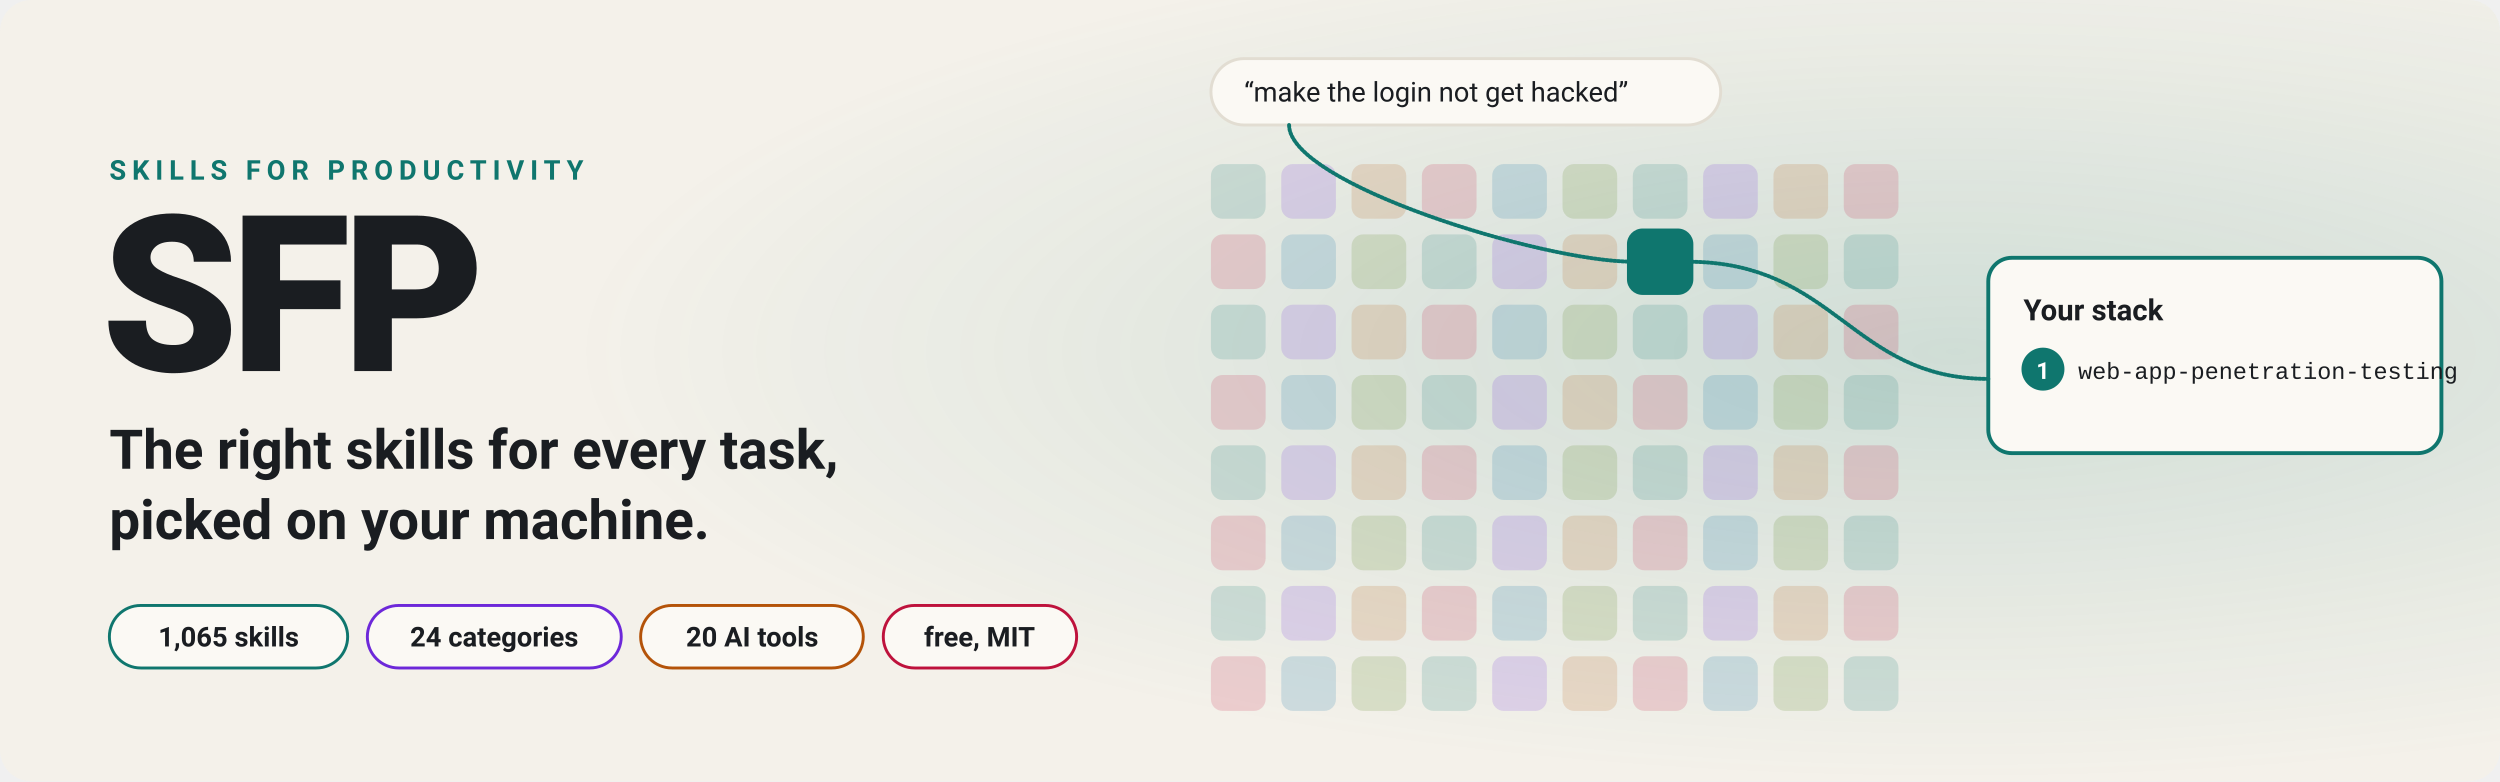
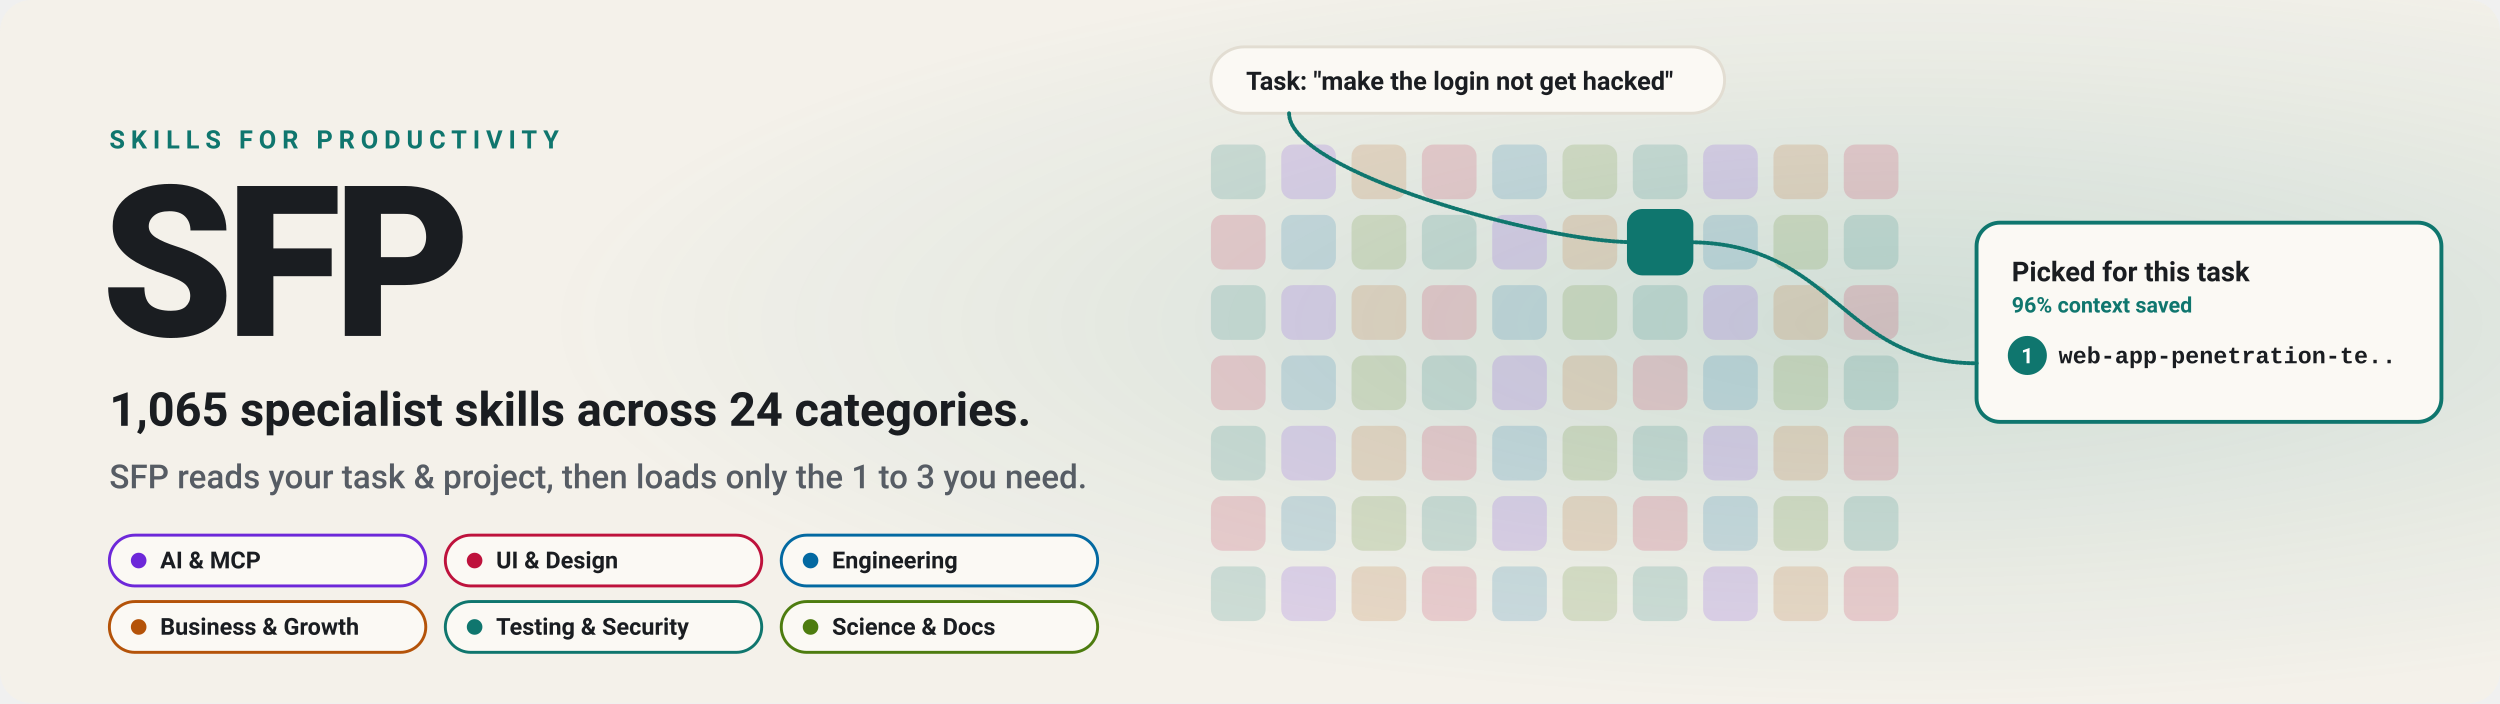
- <svg xmlns="http://www.w3.org/2000/svg" width="1280" height="400" viewBox="0 0 1280 400" role="img" aria-labelledby="t d">
+ <svg xmlns="http://www.w3.org/2000/svg" width="1280" height="360" viewBox="0 0 1280 360" role="img" aria-labelledby="t d">
  <style>
text{font-family:ui-sans-serif, system-ui, -apple-system, 'Segoe UI', Roboto, 'Helvetica Neue', Arial, sans-serif}
.mono{font-family:ui-monospace, SFMono-Regular, 'SF Mono', Menlo, Consolas, 'Liberation Mono', monospace}
.draw{stroke-dasharray:1;stroke-dashoffset:0;animation:draw 1.1s cubic-bezier(.23,1,.32,1) both}
.rise{animation:rise .7s cubic-bezier(.23,1,.32,1) both}
.fade{animation:fade .8s ease-out both}
.grow{transform-box:fill-box;transform-origin:left center;animation:grow 1.1s cubic-bezier(.23,1,.32,1) both}
.pop{transform-box:fill-box;transform-origin:center;animation:pop .5s cubic-bezier(.23,1,.32,1) both}
.glow{animation:glow 2.6s ease-in-out infinite}
.blink{animation:blink 1s steps(1) infinite}
@keyframes draw{from{stroke-dashoffset:1}to{stroke-dashoffset:0}}
@keyframes rise{from{opacity:0;transform:translateY(10px)}to{opacity:1;transform:none}}
@keyframes fade{from{opacity:0}to{opacity:1}}
@keyframes grow{from{transform:scaleX(0)}to{transform:scaleX(1)}}
@keyframes pop{from{opacity:0;transform:scale(.6)}to{opacity:1;transform:scale(1)}}
@keyframes glow{0%,100%{opacity:.45}50%{opacity:1}}
@keyframes blink{0%{opacity:1}50%{opacity:0}}
@media (prefers-reduced-motion:reduce){*{animation:none!important}.pulse,.cover{display:none}}
</style>
-   <rect width="1280" height="400" rx="16" fill="#f4f1ea" />
+   <rect width="1280" height="360" rx="16" fill="#f4f1ea" />
  <defs>
-     <radialGradient id="g" cx="78%" cy="45%" r="55%">
+     <radialGradient id="g" cx="76%" cy="46%" r="54%">
      <stop offset="0" stop-color="#0f766e" stop-opacity="0.16" />
      <stop offset="1" stop-color="#0f766e" stop-opacity="0" />
    </radialGradient>
  </defs>
-   <rect width="1280" height="400" rx="16" fill="url(#g)" />
-   <text x="56" y="92" font-size="14" font-weight="700" fill="#0f766e" text-anchor="start" class="rise" letter-spacing="3">SKILLS FOR PRODUCTIVITY</text>
-   <text x="52" y="190" font-size="112" font-weight="800" fill="#1a1d21" text-anchor="start" class="rise" style="animation-delay:0.08s" letter-spacing="-4">SFP</text>
-   <text x="56" y="240" font-size="28" font-weight="600" fill="#1a1d21" text-anchor="start" class="rise" style="animation-delay:0.18s">The right skills for every task,</text>
-   <text x="56" y="276" font-size="28" font-weight="600" fill="#1a1d21" text-anchor="start" class="rise" style="animation-delay:0.24s">picked on your machine.</text>
-   <g class="rise" style="animation-delay:0.40s">
-     <rect x="56" y="310" width="122" height="32" rx="16" fill="#fbf9f4" stroke="#0f766e" stroke-width="1.5" />
-     <text x="117.04" y="331" font-size="14" font-weight="600" fill="#1a1d21" text-anchor="middle">1,065 skills</text>
+   <rect width="1280" height="360" rx="16" fill="url(#g)" />
+   <text x="56" y="76" font-size="13" font-weight="700" fill="#0f766e" text-anchor="start" class="rise" letter-spacing="3">SKILLS FOR PRODUCTIVITY</text>
+   <text x="52" y="172" font-size="108" font-weight="800" fill="#1a1d21" text-anchor="start" class="rise" style="animation-delay:0.08s" letter-spacing="-4">SFP</text>
+   <text x="56" y="218" font-size="24" font-weight="700" fill="#1a1d21" text-anchor="start" class="rise" style="animation-delay:0.16s">1,065 specialist skills across 24 categories.</text>
+   <text x="56" y="250" font-size="17" font-weight="500" fill="#565c64" text-anchor="start" class="rise" style="animation-delay:0.22s">SFP reads your task &amp; project, then loads only the 1 to 3 you need.</text>
+   <g class="rise" style="animation-delay:0.32s">
+     <rect x="56" y="274" width="162" height="26" rx="13" fill="#fbf9f4" stroke="#6d28d9" stroke-width="1.5" />
+     <circle cx="71" cy="287" r="4" fill="#6d28d9" />
+     <text x="82" y="291" font-size="12" font-weight="600" fill="#1a1d21" text-anchor="start">AI &amp; MCP</text>
  </g>
-   <g class="rise" style="animation-delay:0.48s">
-     <rect x="188.08" y="310" width="130" height="32" rx="16" fill="#fbf9f4" stroke="#6d28d9" stroke-width="1.5" />
-     <text x="253.04" y="331" font-size="14" font-weight="600" fill="#1a1d21" text-anchor="middle">24 categories</text>
+   <g class="rise" style="animation-delay:0.38s">
+     <rect x="228" y="274" width="162" height="26" rx="13" fill="#fbf9f4" stroke="#be123c" stroke-width="1.5" />
+     <circle cx="243" cy="287" r="4" fill="#be123c" />
+     <text x="254" y="291" font-size="12" font-weight="600" fill="#1a1d21" text-anchor="start">UI &amp; Design</text>
+   </g>
+   <g class="rise" style="animation-delay:0.44s">
+     <rect x="400" y="274" width="162" height="26" rx="13" fill="#fbf9f4" stroke="#0369a1" stroke-width="1.5" />
+     <circle cx="415" cy="287" r="4" fill="#0369a1" />
+     <text x="426" y="291" font-size="12" font-weight="600" fill="#1a1d21" text-anchor="start">Engineering</text>
+   </g>
+   <g class="rise" style="animation-delay:0.50s">
+     <rect x="56" y="308" width="162" height="26" rx="13" fill="#fbf9f4" stroke="#b45309" stroke-width="1.5" />
+     <circle cx="71" cy="321" r="4" fill="#b45309" />
+     <text x="82" y="325" font-size="12" font-weight="600" fill="#1a1d21" text-anchor="start">Business &amp; Growth</text>
  </g>
  <g class="rise" style="animation-delay:0.56s">
-     <rect x="328.0" y="310" width="114" height="32" rx="16" fill="#fbf9f4" stroke="#b45309" stroke-width="1.5" />
-     <text x="385.12" y="331" font-size="14" font-weight="600" fill="#1a1d21" text-anchor="middle">20 AI tools</text>
+     <rect x="228" y="308" width="162" height="26" rx="13" fill="#fbf9f4" stroke="#0f766e" stroke-width="1.5" />
+     <circle cx="243" cy="321" r="4" fill="#0f766e" />
+     <text x="254" y="325" font-size="12" font-weight="600" fill="#1a1d21" text-anchor="start">Testing &amp; Security</text>
  </g>
-   <g class="rise" style="animation-delay:0.64s">
-     <rect x="452.24" y="310" width="99" height="32" rx="16" fill="#fbf9f4" stroke="#be123c" stroke-width="1.5" />
-     <text x="501.52" y="331" font-size="14" font-weight="600" fill="#1a1d21" text-anchor="middle">free, MIT</text>
+   <g class="rise" style="animation-delay:0.62s">
+     <rect x="400" y="308" width="162" height="26" rx="13" fill="#fbf9f4" stroke="#4d7c0f" stroke-width="1.5" />
+     <circle cx="415" cy="321" r="4" fill="#4d7c0f" />
+     <text x="426" y="325" font-size="12" font-weight="600" fill="#1a1d21" text-anchor="start">Science &amp; Docs</text>
  </g>
-   <rect class="pop" x="620" y="84" width="28" height="28" rx="6" fill="#0f766e" fill-opacity="0.16" style="animation-delay:0.20s" />
-   <rect class="pop" x="656" y="84" width="28" height="28" rx="6" fill="#6d28d9" fill-opacity="0.16" style="animation-delay:0.21s" />
-   <rect class="pop" x="692" y="84" width="28" height="28" rx="6" fill="#b45309" fill-opacity="0.16" style="animation-delay:0.21s" />
-   <rect class="pop" x="728" y="84" width="28" height="28" rx="6" fill="#be123c" fill-opacity="0.16" style="animation-delay:0.22s" />
-   <rect class="pop" x="764" y="84" width="28" height="28" rx="6" fill="#0369a1" fill-opacity="0.16" style="animation-delay:0.22s" />
-   <rect class="pop" x="800" y="84" width="28" height="28" rx="6" fill="#4d7c0f" fill-opacity="0.16" style="animation-delay:0.23s" />
-   <rect class="pop" x="836" y="84" width="28" height="28" rx="6" fill="#0f766e" fill-opacity="0.16" style="animation-delay:0.24s" />
-   <rect class="pop" x="872" y="84" width="28" height="28" rx="6" fill="#6d28d9" fill-opacity="0.16" style="animation-delay:0.24s" />
-   <rect class="pop" x="908" y="84" width="28" height="28" rx="6" fill="#b45309" fill-opacity="0.16" style="animation-delay:0.25s" />
-   <rect class="pop" x="944" y="84" width="28" height="28" rx="6" fill="#be123c" fill-opacity="0.16" style="animation-delay:0.25s" />
-   <rect class="pop" x="620" y="120" width="28" height="28" rx="6" fill="#be123c" fill-opacity="0.16" style="animation-delay:0.26s" />
-   <rect class="pop" x="656" y="120" width="28" height="28" rx="6" fill="#0369a1" fill-opacity="0.16" style="animation-delay:0.27s" />
-   <rect class="pop" x="692" y="120" width="28" height="28" rx="6" fill="#4d7c0f" fill-opacity="0.16" style="animation-delay:0.27s" />
-   <rect class="pop" x="728" y="120" width="28" height="28" rx="6" fill="#0f766e" fill-opacity="0.16" style="animation-delay:0.28s" />
-   <rect class="pop" x="764" y="120" width="28" height="28" rx="6" fill="#6d28d9" fill-opacity="0.16" style="animation-delay:0.28s" />
-   <rect class="pop" x="800" y="120" width="28" height="28" rx="6" fill="#b45309" fill-opacity="0.16" style="animation-delay:0.29s" />
-   <rect class="pop" x="836" y="120" width="28" height="28" rx="6" fill="#be123c" fill-opacity="0.16" style="animation-delay:0.30s" />
-   <rect class="pop" x="872" y="120" width="28" height="28" rx="6" fill="#0369a1" fill-opacity="0.16" style="animation-delay:0.30s" />
-   <rect class="pop" x="908" y="120" width="28" height="28" rx="6" fill="#4d7c0f" fill-opacity="0.16" style="animation-delay:0.31s" />
-   <rect class="pop" x="944" y="120" width="28" height="28" rx="6" fill="#0f766e" fill-opacity="0.16" style="animation-delay:0.31s" />
-   <rect class="pop" x="620" y="156" width="28" height="28" rx="6" fill="#0f766e" fill-opacity="0.16" style="animation-delay:0.32s" />
-   <rect class="pop" x="656" y="156" width="28" height="28" rx="6" fill="#6d28d9" fill-opacity="0.16" style="animation-delay:0.33s" />
-   <rect class="pop" x="692" y="156" width="28" height="28" rx="6" fill="#b45309" fill-opacity="0.16" style="animation-delay:0.33s" />
-   <rect class="pop" x="728" y="156" width="28" height="28" rx="6" fill="#be123c" fill-opacity="0.16" style="animation-delay:0.34s" />
-   <rect class="pop" x="764" y="156" width="28" height="28" rx="6" fill="#0369a1" fill-opacity="0.16" style="animation-delay:0.34s" />
-   <rect class="pop" x="800" y="156" width="28" height="28" rx="6" fill="#4d7c0f" fill-opacity="0.16" style="animation-delay:0.35s" />
-   <rect class="pop" x="836" y="156" width="28" height="28" rx="6" fill="#0f766e" fill-opacity="0.16" style="animation-delay:0.36s" />
-   <rect class="pop" x="872" y="156" width="28" height="28" rx="6" fill="#6d28d9" fill-opacity="0.16" style="animation-delay:0.36s" />
-   <rect class="pop" x="908" y="156" width="28" height="28" rx="6" fill="#b45309" fill-opacity="0.16" style="animation-delay:0.37s" />
-   <rect class="pop" x="944" y="156" width="28" height="28" rx="6" fill="#be123c" fill-opacity="0.16" style="animation-delay:0.37s" />
-   <rect class="pop" x="620" y="192" width="28" height="28" rx="6" fill="#be123c" fill-opacity="0.16" style="animation-delay:0.38s" />
-   <rect class="pop" x="656" y="192" width="28" height="28" rx="6" fill="#0369a1" fill-opacity="0.16" style="animation-delay:0.39s" />
-   <rect class="pop" x="692" y="192" width="28" height="28" rx="6" fill="#4d7c0f" fill-opacity="0.16" style="animation-delay:0.39s" />
-   <rect class="pop" x="728" y="192" width="28" height="28" rx="6" fill="#0f766e" fill-opacity="0.16" style="animation-delay:0.40s" />
-   <rect class="pop" x="764" y="192" width="28" height="28" rx="6" fill="#6d28d9" fill-opacity="0.16" style="animation-delay:0.40s" />
-   <rect class="pop" x="800" y="192" width="28" height="28" rx="6" fill="#b45309" fill-opacity="0.16" style="animation-delay:0.41s" />
-   <rect class="pop" x="836" y="192" width="28" height="28" rx="6" fill="#be123c" fill-opacity="0.16" style="animation-delay:0.42s" />
-   <rect class="pop" x="872" y="192" width="28" height="28" rx="6" fill="#0369a1" fill-opacity="0.16" style="animation-delay:0.42s" />
-   <rect class="pop" x="908" y="192" width="28" height="28" rx="6" fill="#4d7c0f" fill-opacity="0.16" style="animation-delay:0.43s" />
-   <rect class="pop" x="944" y="192" width="28" height="28" rx="6" fill="#0f766e" fill-opacity="0.16" style="animation-delay:0.43s" />
-   <rect class="pop" x="620" y="228" width="28" height="28" rx="6" fill="#0f766e" fill-opacity="0.16" style="animation-delay:0.44s" />
-   <rect class="pop" x="656" y="228" width="28" height="28" rx="6" fill="#6d28d9" fill-opacity="0.16" style="animation-delay:0.45s" />
-   <rect class="pop" x="692" y="228" width="28" height="28" rx="6" fill="#b45309" fill-opacity="0.16" style="animation-delay:0.45s" />
-   <rect class="pop" x="728" y="228" width="28" height="28" rx="6" fill="#be123c" fill-opacity="0.16" style="animation-delay:0.46s" />
-   <rect class="pop" x="764" y="228" width="28" height="28" rx="6" fill="#0369a1" fill-opacity="0.16" style="animation-delay:0.46s" />
-   <rect class="pop" x="800" y="228" width="28" height="28" rx="6" fill="#4d7c0f" fill-opacity="0.16" style="animation-delay:0.47s" />
-   <rect class="pop" x="836" y="228" width="28" height="28" rx="6" fill="#0f766e" fill-opacity="0.16" style="animation-delay:0.48s" />
-   <rect class="pop" x="872" y="228" width="28" height="28" rx="6" fill="#6d28d9" fill-opacity="0.16" style="animation-delay:0.48s" />
-   <rect class="pop" x="908" y="228" width="28" height="28" rx="6" fill="#b45309" fill-opacity="0.16" style="animation-delay:0.49s" />
-   <rect class="pop" x="944" y="228" width="28" height="28" rx="6" fill="#be123c" fill-opacity="0.16" style="animation-delay:0.49s" />
-   <rect class="pop" x="620" y="264" width="28" height="28" rx="6" fill="#be123c" fill-opacity="0.16" style="animation-delay:0.50s" />
-   <rect class="pop" x="656" y="264" width="28" height="28" rx="6" fill="#0369a1" fill-opacity="0.16" style="animation-delay:0.51s" />
-   <rect class="pop" x="692" y="264" width="28" height="28" rx="6" fill="#4d7c0f" fill-opacity="0.16" style="animation-delay:0.51s" />
-   <rect class="pop" x="728" y="264" width="28" height="28" rx="6" fill="#0f766e" fill-opacity="0.16" style="animation-delay:0.52s" />
-   <rect class="pop" x="764" y="264" width="28" height="28" rx="6" fill="#6d28d9" fill-opacity="0.16" style="animation-delay:0.52s" />
-   <rect class="pop" x="800" y="264" width="28" height="28" rx="6" fill="#b45309" fill-opacity="0.16" style="animation-delay:0.53s" />
-   <rect class="pop" x="836" y="264" width="28" height="28" rx="6" fill="#be123c" fill-opacity="0.16" style="animation-delay:0.54s" />
-   <rect class="pop" x="872" y="264" width="28" height="28" rx="6" fill="#0369a1" fill-opacity="0.16" style="animation-delay:0.54s" />
-   <rect class="pop" x="908" y="264" width="28" height="28" rx="6" fill="#4d7c0f" fill-opacity="0.16" style="animation-delay:0.55s" />
-   <rect class="pop" x="944" y="264" width="28" height="28" rx="6" fill="#0f766e" fill-opacity="0.16" style="animation-delay:0.55s" />
-   <rect class="pop" x="620" y="300" width="28" height="28" rx="6" fill="#0f766e" fill-opacity="0.16" style="animation-delay:0.56s" />
-   <rect class="pop" x="656" y="300" width="28" height="28" rx="6" fill="#6d28d9" fill-opacity="0.16" style="animation-delay:0.57s" />
-   <rect class="pop" x="692" y="300" width="28" height="28" rx="6" fill="#b45309" fill-opacity="0.16" style="animation-delay:0.57s" />
-   <rect class="pop" x="728" y="300" width="28" height="28" rx="6" fill="#be123c" fill-opacity="0.16" style="animation-delay:0.58s" />
-   <rect class="pop" x="764" y="300" width="28" height="28" rx="6" fill="#0369a1" fill-opacity="0.16" style="animation-delay:0.58s" />
-   <rect class="pop" x="800" y="300" width="28" height="28" rx="6" fill="#4d7c0f" fill-opacity="0.16" style="animation-delay:0.59s" />
-   <rect class="pop" x="836" y="300" width="28" height="28" rx="6" fill="#0f766e" fill-opacity="0.16" style="animation-delay:0.60s" />
-   <rect class="pop" x="872" y="300" width="28" height="28" rx="6" fill="#6d28d9" fill-opacity="0.16" style="animation-delay:0.60s" />
-   <rect class="pop" x="908" y="300" width="28" height="28" rx="6" fill="#b45309" fill-opacity="0.16" style="animation-delay:0.61s" />
-   <rect class="pop" x="944" y="300" width="28" height="28" rx="6" fill="#be123c" fill-opacity="0.16" style="animation-delay:0.61s" />
-   <rect class="pop" x="620" y="336" width="28" height="28" rx="6" fill="#be123c" fill-opacity="0.16" style="animation-delay:0.62s" />
-   <rect class="pop" x="656" y="336" width="28" height="28" rx="6" fill="#0369a1" fill-opacity="0.16" style="animation-delay:0.63s" />
-   <rect class="pop" x="692" y="336" width="28" height="28" rx="6" fill="#4d7c0f" fill-opacity="0.16" style="animation-delay:0.63s" />
-   <rect class="pop" x="728" y="336" width="28" height="28" rx="6" fill="#0f766e" fill-opacity="0.16" style="animation-delay:0.64s" />
-   <rect class="pop" x="764" y="336" width="28" height="28" rx="6" fill="#6d28d9" fill-opacity="0.16" style="animation-delay:0.64s" />
-   <rect class="pop" x="800" y="336" width="28" height="28" rx="6" fill="#b45309" fill-opacity="0.16" style="animation-delay:0.65s" />
-   <rect class="pop" x="836" y="336" width="28" height="28" rx="6" fill="#be123c" fill-opacity="0.16" style="animation-delay:0.66s" />
-   <rect class="pop" x="872" y="336" width="28" height="28" rx="6" fill="#0369a1" fill-opacity="0.16" style="animation-delay:0.66s" />
-   <rect class="pop" x="908" y="336" width="28" height="28" rx="6" fill="#4d7c0f" fill-opacity="0.16" style="animation-delay:0.67s" />
-   <rect class="pop" x="944" y="336" width="28" height="28" rx="6" fill="#0f766e" fill-opacity="0.16" style="animation-delay:0.67s" />
-   <g class="rise" style="animation-delay:0.50s">
-     <rect x="620" y="30" width="261" height="34" rx="17" fill="#fbf9f4" stroke="#e2ddd2" stroke-width="1.5" />
-     <text x="637" y="52" font-size="14" font-weight="400" fill="#1a1d21" text-anchor="start">“make the login not get hacked”</text>
+   <rect class="pop" x="620" y="74" width="28" height="28" rx="6" fill="#0f766e" fill-opacity="0.16" style="animation-delay:0.18s" />
+   <rect class="pop" x="656" y="74" width="28" height="28" rx="6" fill="#6d28d9" fill-opacity="0.16" style="animation-delay:0.18s" />
+   <rect class="pop" x="692" y="74" width="28" height="28" rx="6" fill="#b45309" fill-opacity="0.16" style="animation-delay:0.19s" />
+   <rect class="pop" x="728" y="74" width="28" height="28" rx="6" fill="#be123c" fill-opacity="0.16" style="animation-delay:0.20s" />
+   <rect class="pop" x="764" y="74" width="28" height="28" rx="6" fill="#0369a1" fill-opacity="0.16" style="animation-delay:0.20s" />
+   <rect class="pop" x="800" y="74" width="28" height="28" rx="6" fill="#4d7c0f" fill-opacity="0.16" style="animation-delay:0.20s" />
+   <rect class="pop" x="836" y="74" width="28" height="28" rx="6" fill="#0f766e" fill-opacity="0.16" style="animation-delay:0.21s" />
+   <rect class="pop" x="872" y="74" width="28" height="28" rx="6" fill="#6d28d9" fill-opacity="0.16" style="animation-delay:0.21s" />
+   <rect class="pop" x="908" y="74" width="28" height="28" rx="6" fill="#b45309" fill-opacity="0.16" style="animation-delay:0.22s" />
+   <rect class="pop" x="944" y="74" width="28" height="28" rx="6" fill="#be123c" fill-opacity="0.16" style="animation-delay:0.22s" />
+   <rect class="pop" x="620" y="110" width="28" height="28" rx="6" fill="#be123c" fill-opacity="0.16" style="animation-delay:0.23s" />
+   <rect class="pop" x="656" y="110" width="28" height="28" rx="6" fill="#0369a1" fill-opacity="0.16" style="animation-delay:0.23s" />
+   <rect class="pop" x="692" y="110" width="28" height="28" rx="6" fill="#4d7c0f" fill-opacity="0.16" style="animation-delay:0.24s" />
+   <rect class="pop" x="728" y="110" width="28" height="28" rx="6" fill="#0f766e" fill-opacity="0.16" style="animation-delay:0.24s" />
+   <rect class="pop" x="764" y="110" width="28" height="28" rx="6" fill="#6d28d9" fill-opacity="0.16" style="animation-delay:0.25s" />
+   <rect class="pop" x="800" y="110" width="28" height="28" rx="6" fill="#b45309" fill-opacity="0.16" style="animation-delay:0.26s" />
+   <rect class="pop" x="836" y="110" width="28" height="28" rx="6" fill="#be123c" fill-opacity="0.16" style="animation-delay:0.26s" />
+   <rect class="pop" x="872" y="110" width="28" height="28" rx="6" fill="#0369a1" fill-opacity="0.16" style="animation-delay:0.27s" />
+   <rect class="pop" x="908" y="110" width="28" height="28" rx="6" fill="#4d7c0f" fill-opacity="0.16" style="animation-delay:0.27s" />
+   <rect class="pop" x="944" y="110" width="28" height="28" rx="6" fill="#0f766e" fill-opacity="0.16" style="animation-delay:0.28s" />
+   <rect class="pop" x="620" y="146" width="28" height="28" rx="6" fill="#0f766e" fill-opacity="0.16" style="animation-delay:0.28s" />
+   <rect class="pop" x="656" y="146" width="28" height="28" rx="6" fill="#6d28d9" fill-opacity="0.16" style="animation-delay:0.28s" />
+   <rect class="pop" x="692" y="146" width="28" height="28" rx="6" fill="#b45309" fill-opacity="0.16" style="animation-delay:0.29s" />
+   <rect class="pop" x="728" y="146" width="28" height="28" rx="6" fill="#be123c" fill-opacity="0.16" style="animation-delay:0.29s" />
+   <rect class="pop" x="764" y="146" width="28" height="28" rx="6" fill="#0369a1" fill-opacity="0.16" style="animation-delay:0.30s" />
+   <rect class="pop" x="800" y="146" width="28" height="28" rx="6" fill="#4d7c0f" fill-opacity="0.16" style="animation-delay:0.30s" />
+   <rect class="pop" x="836" y="146" width="28" height="28" rx="6" fill="#0f766e" fill-opacity="0.16" style="animation-delay:0.31s" />
+   <rect class="pop" x="872" y="146" width="28" height="28" rx="6" fill="#6d28d9" fill-opacity="0.16" style="animation-delay:0.32s" />
+   <rect class="pop" x="908" y="146" width="28" height="28" rx="6" fill="#b45309" fill-opacity="0.16" style="animation-delay:0.32s" />
+   <rect class="pop" x="944" y="146" width="28" height="28" rx="6" fill="#be123c" fill-opacity="0.16" style="animation-delay:0.32s" />
+   <rect class="pop" x="620" y="182" width="28" height="28" rx="6" fill="#be123c" fill-opacity="0.16" style="animation-delay:0.33s" />
+   <rect class="pop" x="656" y="182" width="28" height="28" rx="6" fill="#0369a1" fill-opacity="0.16" style="animation-delay:0.33s" />
+   <rect class="pop" x="692" y="182" width="28" height="28" rx="6" fill="#4d7c0f" fill-opacity="0.16" style="animation-delay:0.34s" />
+   <rect class="pop" x="728" y="182" width="28" height="28" rx="6" fill="#0f766e" fill-opacity="0.16" style="animation-delay:0.34s" />
+   <rect class="pop" x="764" y="182" width="28" height="28" rx="6" fill="#6d28d9" fill-opacity="0.16" style="animation-delay:0.35s" />
+   <rect class="pop" x="800" y="182" width="28" height="28" rx="6" fill="#b45309" fill-opacity="0.16" style="animation-delay:0.35s" />
+   <rect class="pop" x="836" y="182" width="28" height="28" rx="6" fill="#be123c" fill-opacity="0.16" style="animation-delay:0.36s" />
+   <rect class="pop" x="872" y="182" width="28" height="28" rx="6" fill="#0369a1" fill-opacity="0.16" style="animation-delay:0.36s" />
+   <rect class="pop" x="908" y="182" width="28" height="28" rx="6" fill="#4d7c0f" fill-opacity="0.16" style="animation-delay:0.37s" />
+   <rect class="pop" x="944" y="182" width="28" height="28" rx="6" fill="#0f766e" fill-opacity="0.16" style="animation-delay:0.38s" />
+   <rect class="pop" x="620" y="218" width="28" height="28" rx="6" fill="#0f766e" fill-opacity="0.16" style="animation-delay:0.38s" />
+   <rect class="pop" x="656" y="218" width="28" height="28" rx="6" fill="#6d28d9" fill-opacity="0.16" style="animation-delay:0.39s" />
+   <rect class="pop" x="692" y="218" width="28" height="28" rx="6" fill="#b45309" fill-opacity="0.16" style="animation-delay:0.39s" />
+   <rect class="pop" x="728" y="218" width="28" height="28" rx="6" fill="#be123c" fill-opacity="0.16" style="animation-delay:0.40s" />
+   <rect class="pop" x="764" y="218" width="28" height="28" rx="6" fill="#0369a1" fill-opacity="0.16" style="animation-delay:0.40s" />
+   <rect class="pop" x="800" y="218" width="28" height="28" rx="6" fill="#4d7c0f" fill-opacity="0.16" style="animation-delay:0.41s" />
+   <rect class="pop" x="836" y="218" width="28" height="28" rx="6" fill="#0f766e" fill-opacity="0.16" style="animation-delay:0.41s" />
+   <rect class="pop" x="872" y="218" width="28" height="28" rx="6" fill="#6d28d9" fill-opacity="0.16" style="animation-delay:0.42s" />
+   <rect class="pop" x="908" y="218" width="28" height="28" rx="6" fill="#b45309" fill-opacity="0.16" style="animation-delay:0.42s" />
+   <rect class="pop" x="944" y="218" width="28" height="28" rx="6" fill="#be123c" fill-opacity="0.16" style="animation-delay:0.42s" />
+   <rect class="pop" x="620" y="254" width="28" height="28" rx="6" fill="#be123c" fill-opacity="0.16" style="animation-delay:0.43s" />
+   <rect class="pop" x="656" y="254" width="28" height="28" rx="6" fill="#0369a1" fill-opacity="0.16" style="animation-delay:0.43s" />
+   <rect class="pop" x="692" y="254" width="28" height="28" rx="6" fill="#4d7c0f" fill-opacity="0.16" style="animation-delay:0.44s" />
+   <rect class="pop" x="728" y="254" width="28" height="28" rx="6" fill="#0f766e" fill-opacity="0.16" style="animation-delay:0.45s" />
+   <rect class="pop" x="764" y="254" width="28" height="28" rx="6" fill="#6d28d9" fill-opacity="0.16" style="animation-delay:0.45s" />
+   <rect class="pop" x="800" y="254" width="28" height="28" rx="6" fill="#b45309" fill-opacity="0.16" style="animation-delay:0.46s" />
+   <rect class="pop" x="836" y="254" width="28" height="28" rx="6" fill="#be123c" fill-opacity="0.16" style="animation-delay:0.46s" />
+   <rect class="pop" x="872" y="254" width="28" height="28" rx="6" fill="#0369a1" fill-opacity="0.16" style="animation-delay:0.47s" />
+   <rect class="pop" x="908" y="254" width="28" height="28" rx="6" fill="#4d7c0f" fill-opacity="0.16" style="animation-delay:0.47s" />
+   <rect class="pop" x="944" y="254" width="28" height="28" rx="6" fill="#0f766e" fill-opacity="0.16" style="animation-delay:0.47s" />
+   <rect class="pop" x="620" y="290" width="28" height="28" rx="6" fill="#0f766e" fill-opacity="0.16" style="animation-delay:0.48s" />
+   <rect class="pop" x="656" y="290" width="28" height="28" rx="6" fill="#6d28d9" fill-opacity="0.16" style="animation-delay:0.48s" />
+   <rect class="pop" x="692" y="290" width="28" height="28" rx="6" fill="#b45309" fill-opacity="0.16" style="animation-delay:0.49s" />
+   <rect class="pop" x="728" y="290" width="28" height="28" rx="6" fill="#be123c" fill-opacity="0.16" style="animation-delay:0.49s" />
+   <rect class="pop" x="764" y="290" width="28" height="28" rx="6" fill="#0369a1" fill-opacity="0.16" style="animation-delay:0.50s" />
+   <rect class="pop" x="800" y="290" width="28" height="28" rx="6" fill="#4d7c0f" fill-opacity="0.16" style="animation-delay:0.51s" />
+   <rect class="pop" x="836" y="290" width="28" height="28" rx="6" fill="#0f766e" fill-opacity="0.16" style="animation-delay:0.51s" />
+   <rect class="pop" x="872" y="290" width="28" height="28" rx="6" fill="#6d28d9" fill-opacity="0.16" style="animation-delay:0.52s" />
+   <rect class="pop" x="908" y="290" width="28" height="28" rx="6" fill="#b45309" fill-opacity="0.16" style="animation-delay:0.52s" />
+   <rect class="pop" x="944" y="290" width="28" height="28" rx="6" fill="#be123c" fill-opacity="0.16" style="animation-delay:0.53s" />
+   <g class="rise" style="animation-delay:0.45s">
+     <rect x="620" y="24" width="263" height="34" rx="17" fill="#fbf9f4" stroke="#e2ddd2" stroke-width="1.5" />
+     <text x="638" y="46" font-size="13" font-weight="600" fill="#1a1d21" text-anchor="start">Task: "make the login not get hacked"</text>
  </g>
+   <g class="rise" style="animation-delay:1.40s">
+     <rect x="1012" y="114" width="238" height="102" rx="12" fill="#fbf9f4" stroke="#0f766e" stroke-width="2" />
+     <text x="1030" y="144" font-size="14" font-weight="700" fill="#1a1d21" text-anchor="start">Picked for this task</text>
+     <text x="1030" y="160" font-size="11" font-weight="600" fill="#0f766e" text-anchor="start">96% context saved</text>
+   </g>
+   <path class="draw" pathLength="1" d="M660 58 C660 88.0 790.0 124.0 836.0 124.0" fill="none" stroke="#0f766e" stroke-width="2" stroke-linecap="round" style="animation-delay:0.70s" />
+   <path class="draw" pathLength="1" d="M864.0 124.0 C940.0 124.0 942 186 1012 186" fill="none" stroke="#0f766e" stroke-width="2" stroke-linecap="round" style="animation-delay:1.15s" />
+   <rect class="glow" x="833.0" y="107.0" width="34" height="34" rx="8" fill="#0f766e" />
+   <circle class="pulse" r="4" fill="#0f766e" opacity="0">
+     <animateMotion path="M864.0 124.0 C940.0 124.0 942 186 1012 186" dur="2.4s" begin="2.0s" repeatCount="indefinite" />
+     <animate attributeName="opacity" values="0;1;1;0" keyTimes="0;.1;.85;1" dur="2.4s" begin="2.0s" repeatCount="indefinite" />
+   </circle>
  <g class="rise" style="animation-delay:1.60s">
-     <rect x="1018" y="132" width="232" height="100" rx="12" fill="#fbf9f4" stroke="#0f766e" stroke-width="2" />
-     <text x="1036" y="164" font-size="15" font-weight="700" fill="#1a1d21" text-anchor="start">Your stack</text>
-   </g>
-   <path class="draw" pathLength="1" d="M660 64 C660 94.0 790.0 134.0 836.0 134.0" fill="none" stroke="#0f766e" stroke-width="2" stroke-linecap="round" style="animation-delay:0.80s" />
-   <path class="draw" pathLength="1" d="M864.0 134.0 C940.0 134.0 948 194 1018 194" fill="none" stroke="#0f766e" stroke-width="2" stroke-linecap="round" style="animation-delay:1.30s" />
-   <rect class="glow" x="833.0" y="117.0" width="34" height="34" rx="8" fill="#0f766e" />
-   <circle class="pulse" r="4" fill="#0f766e" opacity="0">
-     <animateMotion path="M864.0 134.0 C940.0 134.0 948 194 1018 194" dur="2.4s" begin="2.2s" repeatCount="indefinite" />
-     <animate attributeName="opacity" values="0;1;1;0" keyTimes="0;.1;.85;1" dur="2.4s" begin="2.2s" repeatCount="indefinite" />
-   </circle>
-   <g class="rise" style="animation-delay:1.80s">
-     <circle cx="1046" cy="189" r="11" fill="#0f766e" />
-     <text x="1046" y="194" font-size="12" font-weight="700" fill="#ffffff" text-anchor="middle">1</text>
-     <text x="1064" y="194" font-size="12" font-weight="500" fill="#1a1d21" text-anchor="start" class="mono">web-app-penetration-testing</text>
+     <circle cx="1038" cy="182" r="10" fill="#0f766e" />
+     <text x="1038" y="186" font-size="11" font-weight="700" fill="#ffffff" text-anchor="middle">1</text>
+     <text x="1054" y="186" font-size="12" font-weight="600" fill="#1a1d21" text-anchor="start" class="mono">web-app-penetration-te..</text>
  </g>
</svg>
